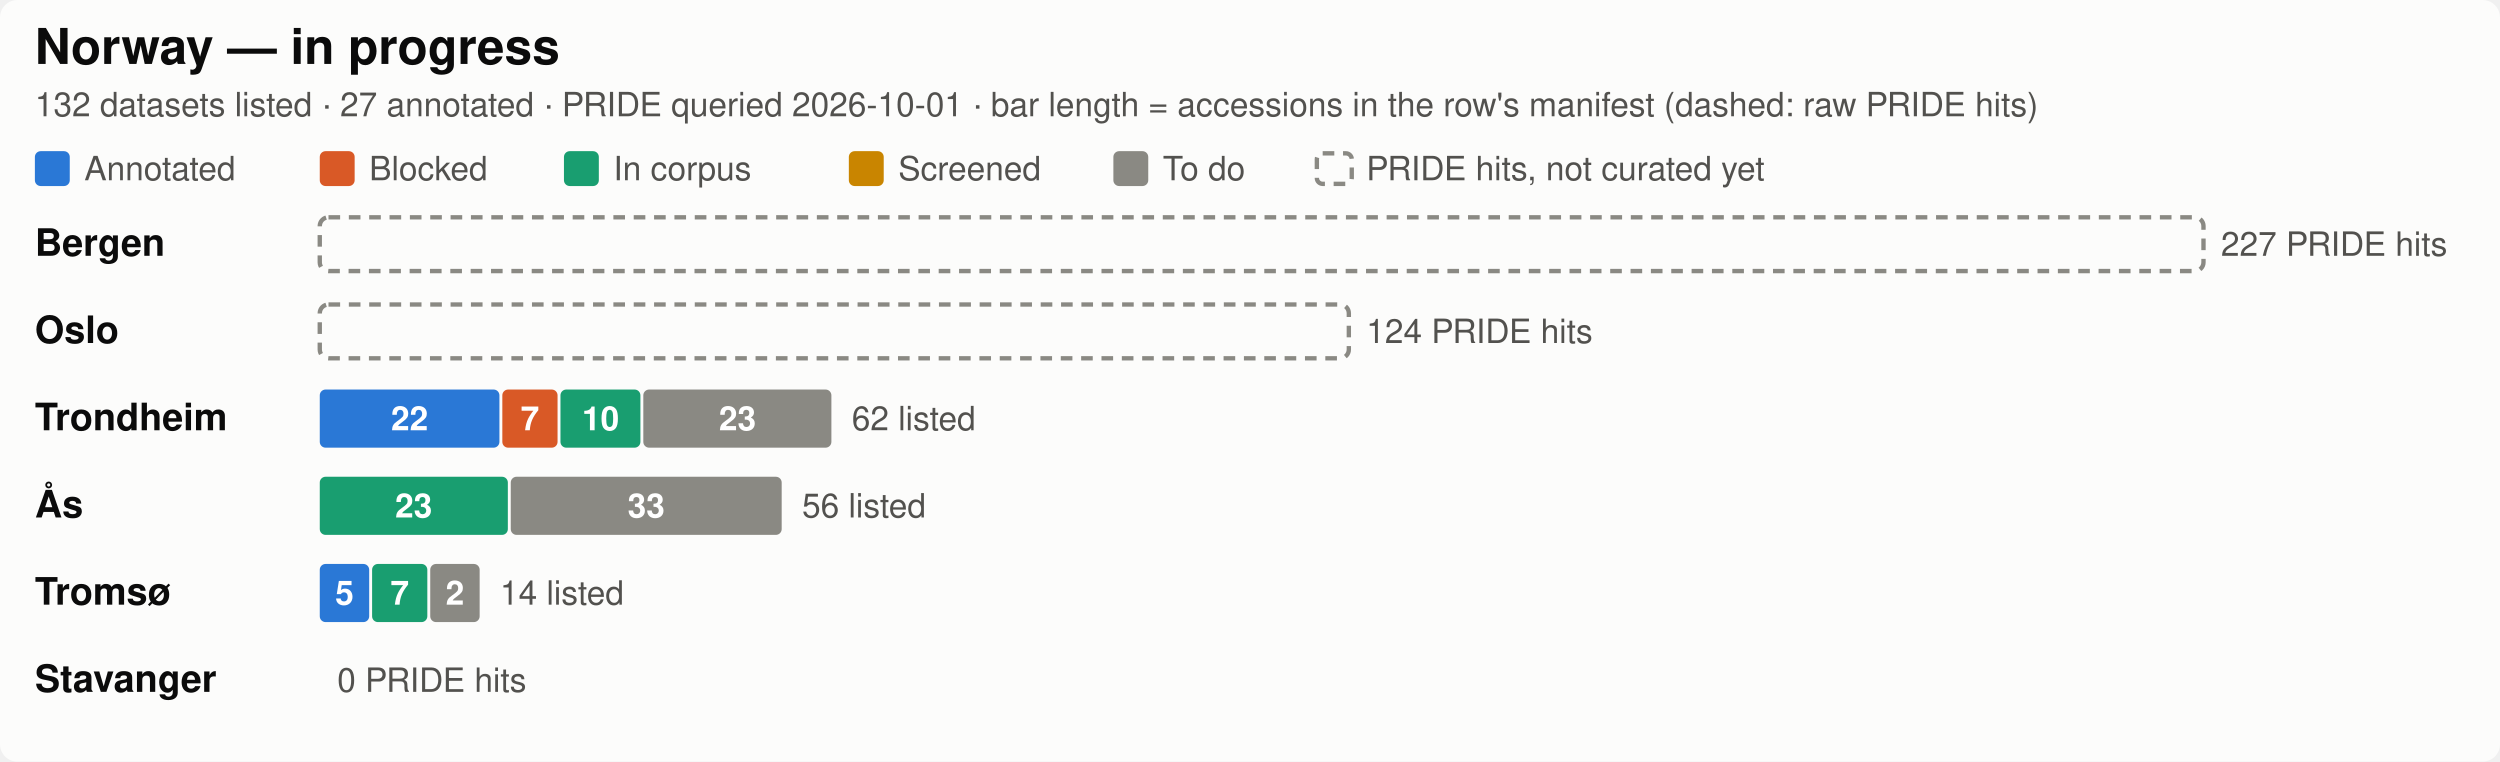
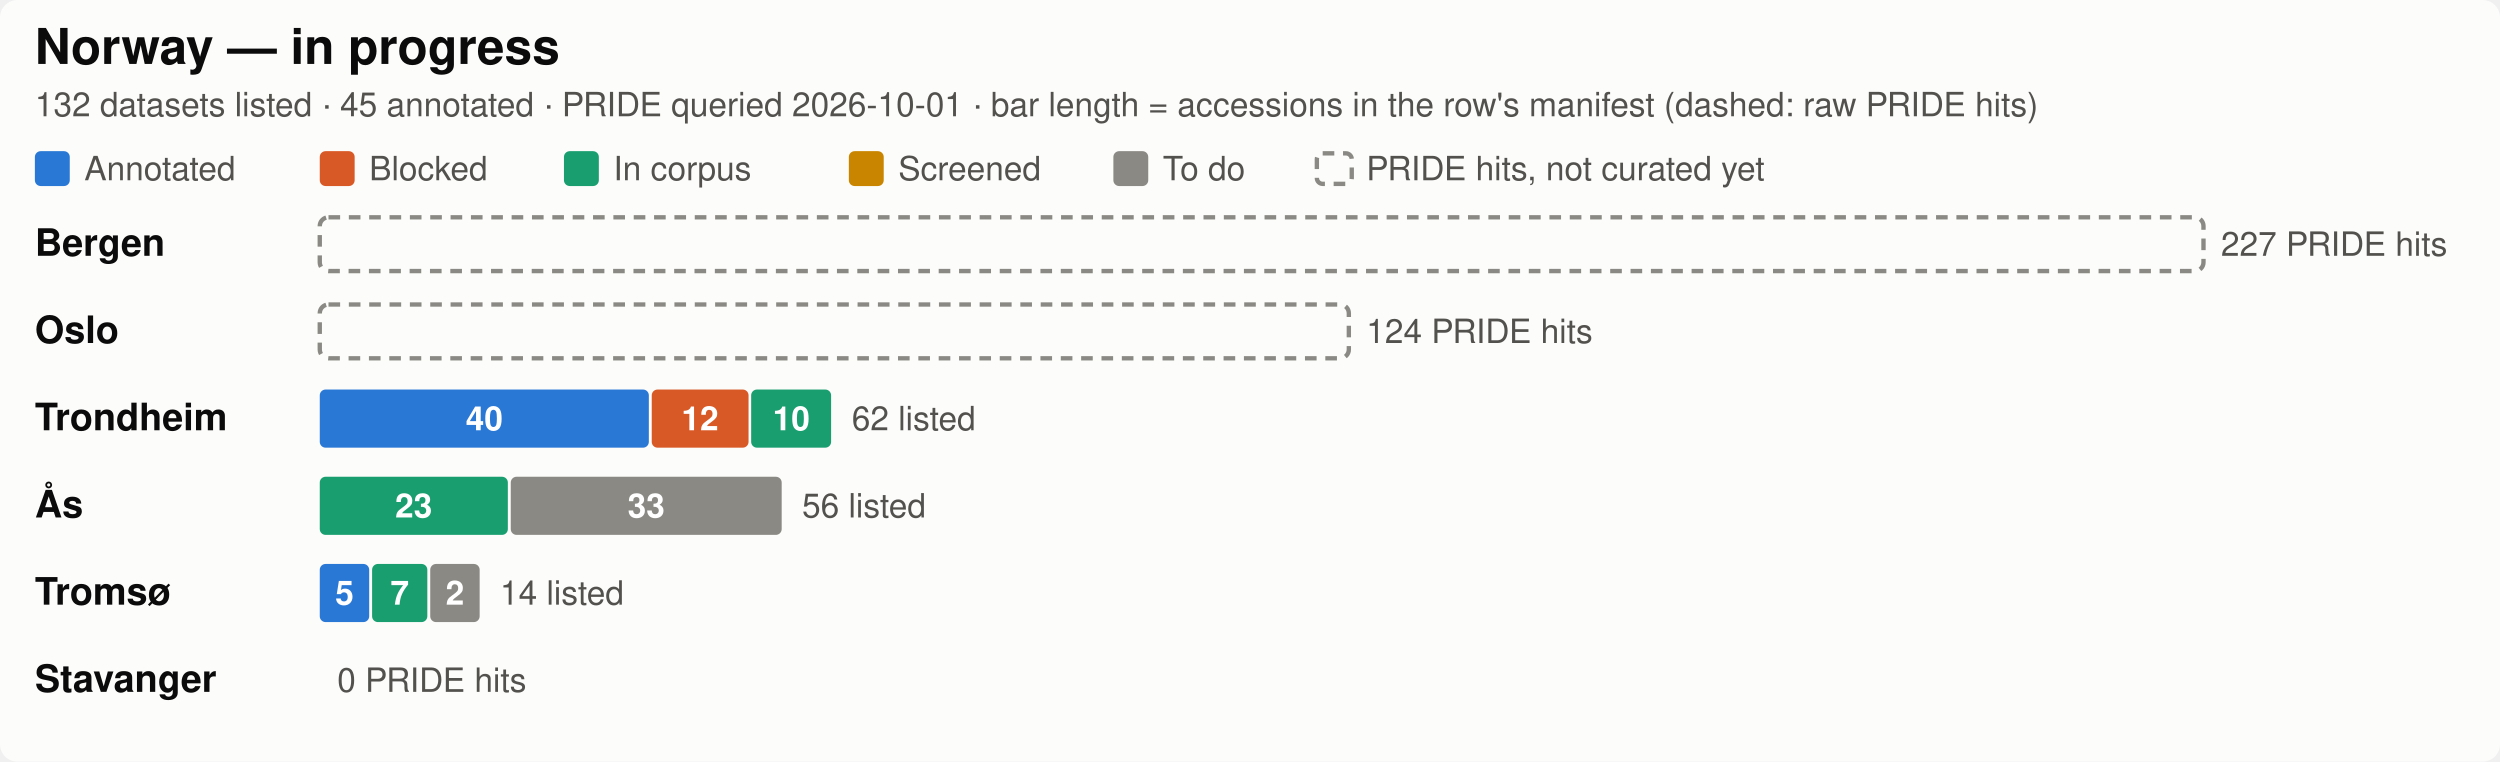
<svg xmlns="http://www.w3.org/2000/svg" width="860" height="262" viewBox="0 0 860 262" role="img" aria-label="Norway SDRF progress by city">
  <style>
  .bg { fill: #fcfcfb; }
  .title { fill: #0b0b0b; font-size: 17px; font-weight: 600; }
  .city { fill: #0b0b0b; font-size: 13px; font-weight: 600; }
  .sub, .legend, .total { fill: #52514e; font-size: 11.5px; }
  .seg { font-size: 11.5px; font-weight: 600; fill: #ffffff; font-variant-numeric: tabular-nums; }
  .uncurated { fill: none; stroke: #8a8983; stroke-width: 1.5; stroke-dasharray: 4 3; }
  text { font-family: -apple-system, "Segoe UI", Helvetica, Arial, sans-serif; }
  .c-annotated { fill: #2a78d6; }
  .c-blocked { fill: #d95926; }
  .c-in_corpus { fill: #199e70; }
  .c-screened { fill: #c98500; }
  .c-todo { fill: #8a8983; }

  @media (prefers-color-scheme: dark) {
    .bg { fill: #1a1a19; }
    .title, .city { fill: #ffffff; }
    .sub, .legend, .total { fill: #c3c2b7; }
    .uncurated { stroke: #8f8e86; }
    .c-annotated { fill: #3987e5; }
    .c-blocked { fill: #d95926; }
    .c-in_corpus { fill: #199e70; }
    .c-screened { fill: #c98500; }
    .c-todo { fill: #6b6a65; }
  }
</style>
  <rect class="bg" width="860" height="262" rx="6" />
  <text class="title" x="12" y="22">Norway — in progress</text>
-   <text class="sub" x="12" y="40">132 datasets listed · 27 annotated · PRIDE queried 2026-10-01 · bar length = accessions in the row's manifest (dashed: raw PRIDE hits)</text>
+   <text class="sub" x="12" y="40">132 datasets listed · 45 annotated · PRIDE queried 2026-10-01 · bar length = accessions in the row's manifest (dashed: raw PRIDE hits)</text>
  <rect class="c-annotated" fill="#2a78d6" x="12" y="52" width="12" height="12" rx="2" />
  <text class="legend" x="29" y="62">Annotated</text>
  <rect class="c-blocked" fill="#d95926" x="110" y="52" width="12" height="12" rx="2" />
  <text class="legend" x="127" y="62">Blocked</text>
  <rect class="c-in_corpus" fill="#199e70" x="194" y="52" width="12" height="12" rx="2" />
  <text class="legend" x="211" y="62">In corpus</text>
  <rect class="c-screened" fill="#c98500" x="292" y="52" width="12" height="12" rx="2" />
  <text class="legend" x="309" y="62">Screened</text>
  <rect class="c-todo" fill="#8a8983" x="383" y="52" width="12" height="12" rx="2" />
  <text class="legend" x="400" y="62">To do</text>
  <rect class="uncurated" fill="none" stroke="#8a8983" x="453" y="52.75" width="12" height="10.5" rx="2" />
  <text class="legend" x="470" y="62">PRIDE hits, not curated yet</text>
  <text class="city" x="12" y="88.0">Bergen</text>
  <rect class="uncurated" fill="none" stroke="#8a8983" x="110" y="74.75" width="648.0" height="18.5" rx="3" />
  <text class="total" x="764.0" y="88.0">227 PRIDE hits</text>
  <text class="city" x="12" y="118.0">Oslo</text>
  <rect class="uncurated" fill="none" stroke="#8a8983" x="110" y="104.75" width="354.0" height="18.5" rx="3" />
  <text class="total" x="470.0" y="118.0">124 PRIDE hits</text>
  <text class="city" x="12" y="148.0">Trondheim</text>
-   <rect class="c-annotated" fill="#2a78d6" x="110.0" y="134" width="61.8" height="20" rx="2" />
-   <text class="seg" x="140.9" y="148.0" text-anchor="middle">22</text>
-   <rect class="c-blocked" fill="#d95926" x="172.8" y="134" width="19.0" height="20" rx="2" />
-   <text class="seg" x="182.3" y="148.0" text-anchor="middle">7</text>
-   <rect class="c-in_corpus" fill="#199e70" x="192.8" y="134" width="27.5" height="20" rx="2" />
-   <text class="seg" x="206.6" y="148.0" text-anchor="middle">10</text>
-   <rect class="c-todo" fill="#8a8983" x="221.3" y="134" width="64.7" height="20" rx="2" />
-   <text class="seg" x="253.7" y="148.0" text-anchor="middle">23</text>
+   <rect class="c-annotated" fill="#2a78d6" x="110.0" y="134" width="113.2" height="20" rx="2" />
+   <text class="seg" x="166.6" y="148.0" text-anchor="middle">40</text>
+   <rect class="c-blocked" fill="#d95926" x="224.2" y="134" width="33.3" height="20" rx="2" />
+   <text class="seg" x="240.8" y="148.0" text-anchor="middle">12</text>
+   <rect class="c-in_corpus" fill="#199e70" x="258.4" y="134" width="27.5" height="20" rx="2" />
+   <text class="seg" x="272.2" y="148.0" text-anchor="middle">10</text>
  <text class="total" x="293.0" y="148.0">62 listed</text>
  <text class="city" x="12" y="178.0">Ås</text>
  <rect class="c-in_corpus" fill="#199e70" x="110.0" y="164" width="64.7" height="20" rx="2" />
  <text class="seg" x="142.3" y="178.0" text-anchor="middle">23</text>
  <rect class="c-todo" fill="#8a8983" x="175.7" y="164" width="93.2" height="20" rx="2" />
  <text class="seg" x="222.3" y="178.0" text-anchor="middle">33</text>
  <text class="total" x="275.9" y="178.0">56 listed</text>
  <text class="city" x="12" y="208.0">Tromsø</text>
  <rect class="c-annotated" fill="#2a78d6" x="110.0" y="194" width="17.0" height="20" rx="2" />
  <text class="seg" x="118.5" y="208.0" text-anchor="middle">5</text>
  <rect class="c-in_corpus" fill="#199e70" x="128.0" y="194" width="19.0" height="20" rx="2" />
  <text class="seg" x="137.5" y="208.0" text-anchor="middle">7</text>
  <rect class="c-todo" fill="#8a8983" x="148.0" y="194" width="17.0" height="20" rx="2" />
  <text class="seg" x="156.5" y="208.0" text-anchor="middle">2</text>
  <text class="total" x="172.0" y="208.0">14 listed</text>
  <text class="city" x="12" y="238.0">Stavanger</text>
  <text class="total" x="116.0" y="238.0">0 PRIDE hits</text>
</svg>
